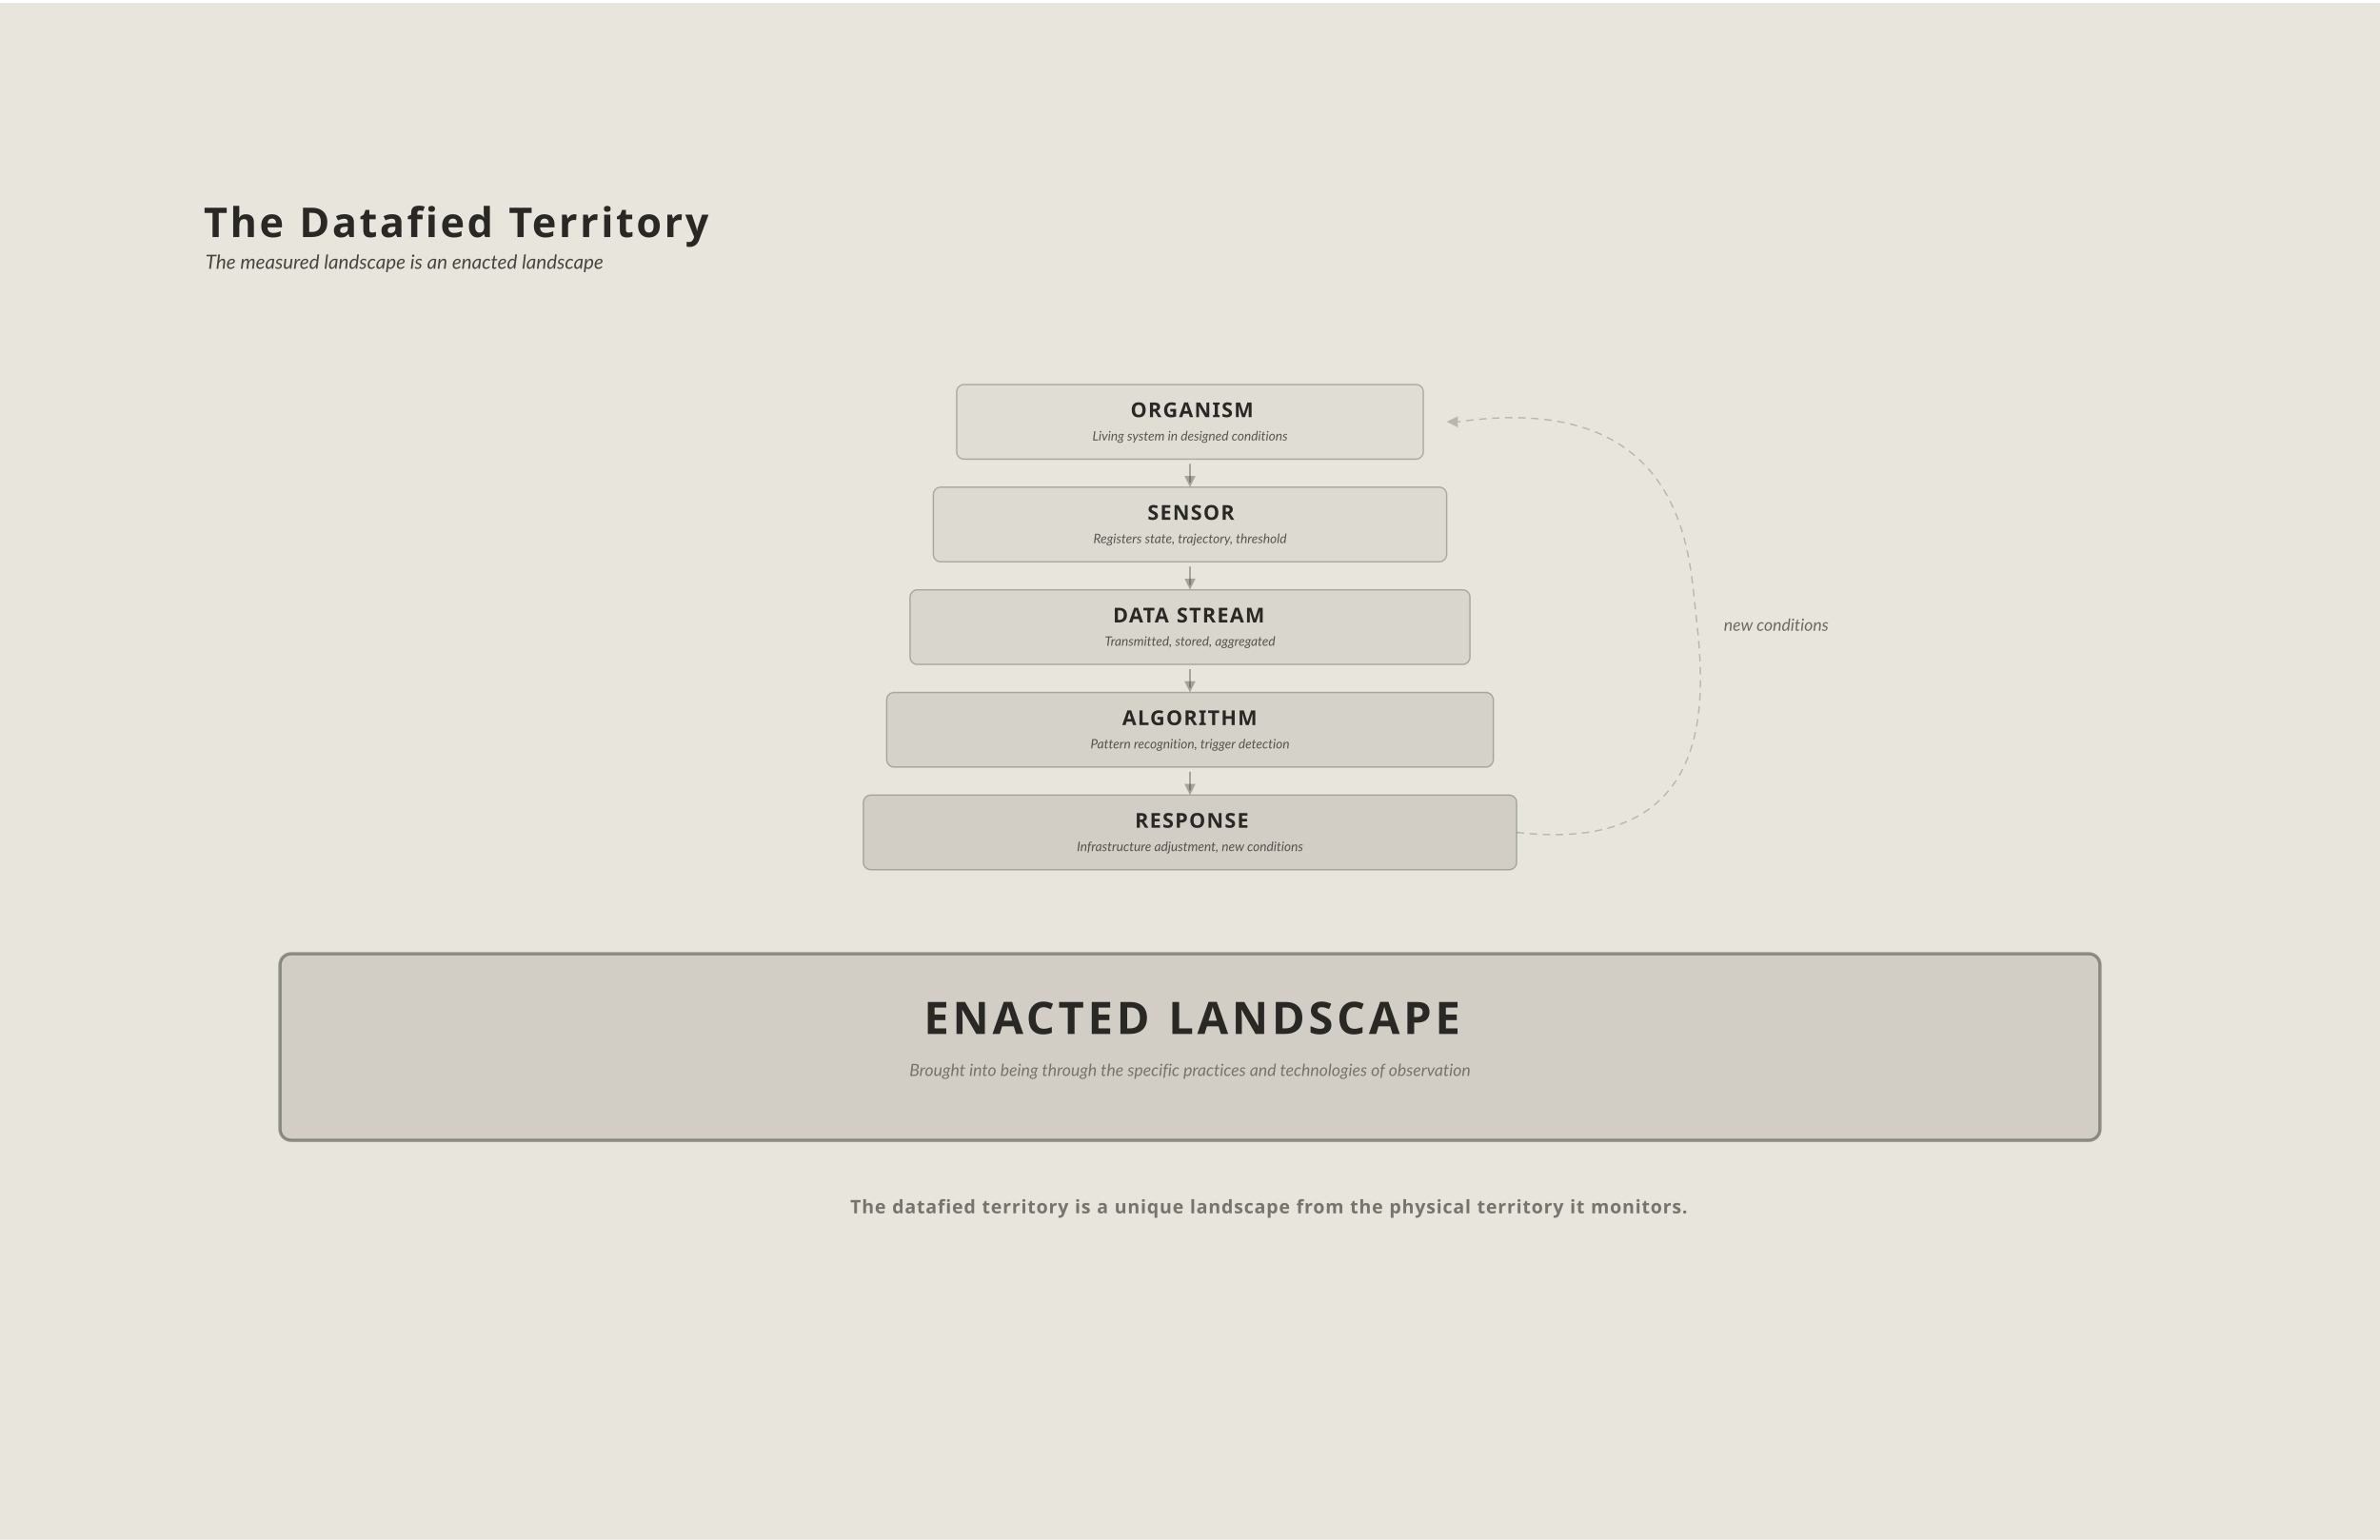
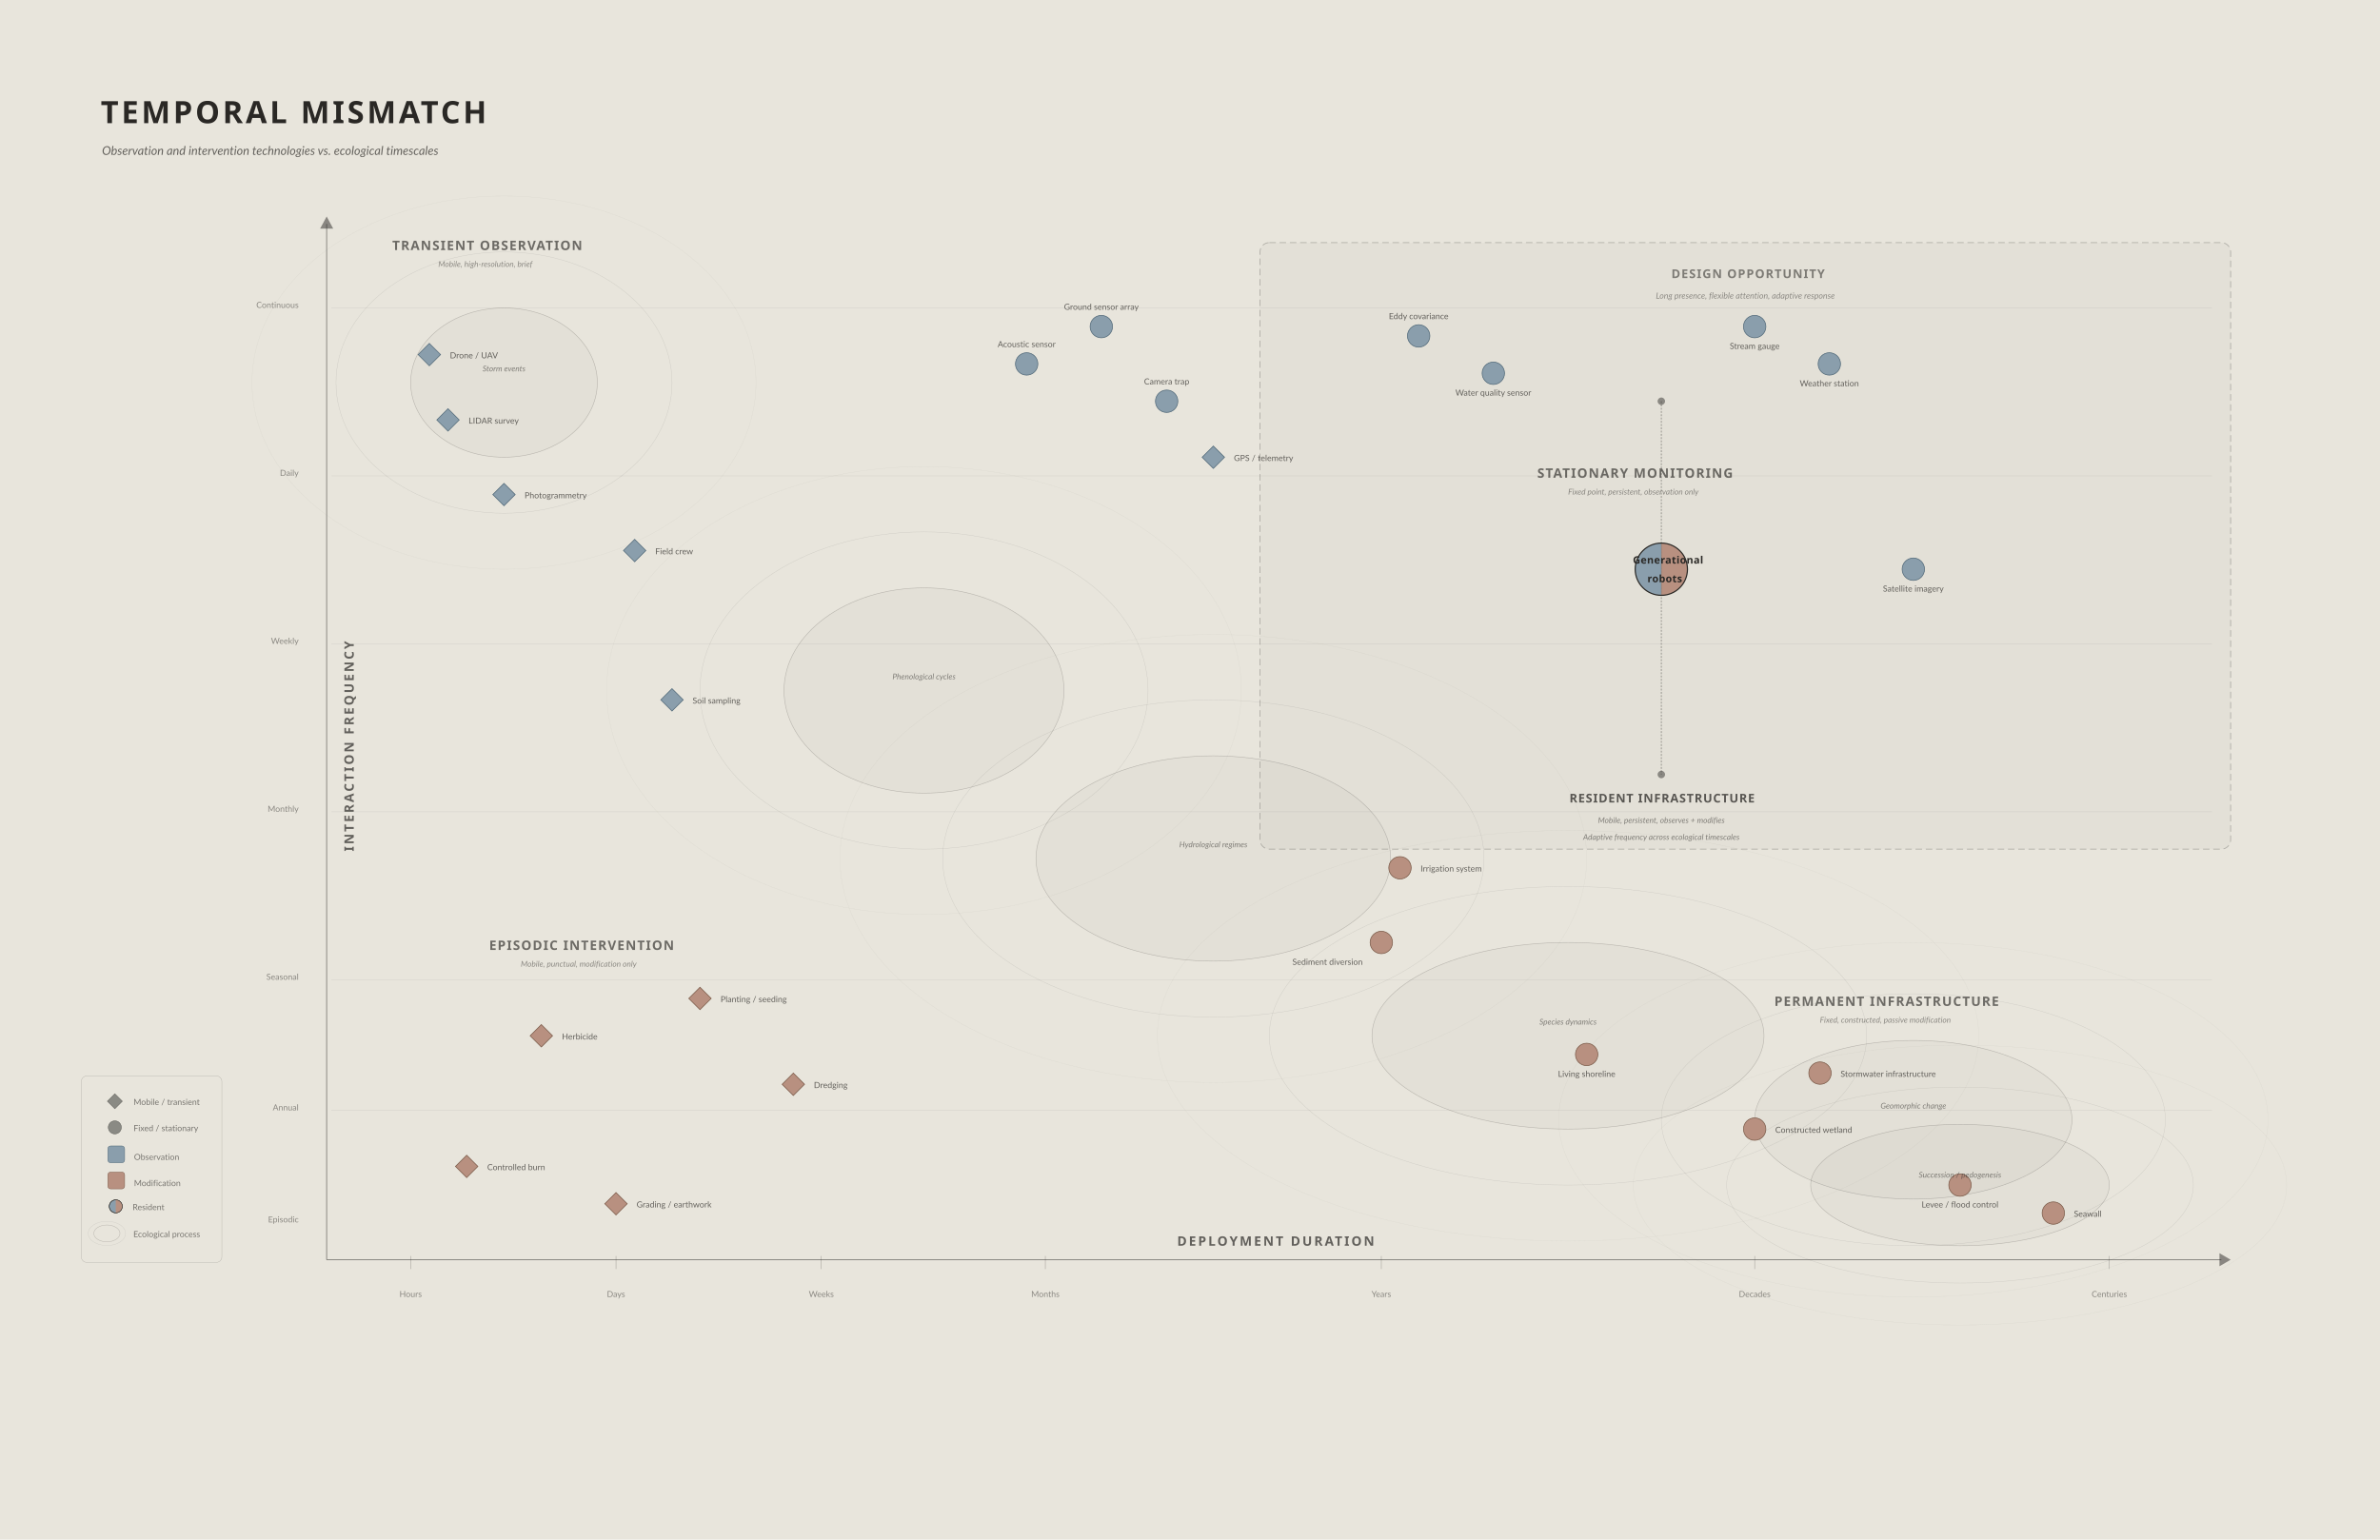
- <svg xmlns="http://www.w3.org/2000/svg" id="Layer_1" version="1.1" viewBox="0 0 2550 1650">
+ <svg xmlns="http://www.w3.org/2000/svg" id="Layer_1" version="1.1" viewBox="0 0 5100 3300">
  <defs>
    <style>
-       .st0 {
-         stroke-opacity: .35;
+       .st0, .st1, .st2, .st3, .st4, .st5, .st6, .st7, .st8, .st9, .st10, .st11 {
+         fill: none;
+       }
+ 
+       .st12 {
+         opacity: .6;
+       }
+ 
+       .st12, .st13, .st14 {
+         font-family: Lato-Regular, Lato;
+       }
+ 
+       .st12, .st13, .st14, .st15, .st4, .st7, .st16, .st17, .st18, .st19, .st20, .st21, .st9, .st22, .st23, .st24, .st25, .st26, .st10, .st27, .st28, .st11 {
+         isolation: isolate;
+       }
+ 
+       .st12, .st13, .st14, .st15, .st29, .st16, .st17, .st18, .st19, .st20, .st21, .st22, .st23, .st24, .st30, .st25, .st26, .st27, .st28 {
+         fill: #2a2825;
+       }
+ 
+       .st12, .st13, .st14, .st19 {
+         font-size: 18px;
+       }
+ 
+       .st13, .st16, .st24, .st25 {
+         opacity: .7;
+       }
+ 
+       .st14, .st4, .st18, .st28 {
+         opacity: .5;
+       }
+ 
+       .st1 {
+         stroke-width: .8px;
+       }
+ 
+       .st1, .st2 {
+         stroke-opacity: .14;
+       }
+ 
+       .st1, .st2, .st3, .st4, .st5, .st29, .st6, .st7, .st31, .st8, .st9, .st30, .st10, .st11 {
+         stroke: #2a2825;
+       }
+ 
+       .st2, .st10, .st11 {
+         stroke-width: .7px;
+       }
+ 
+       .st15 {
+         letter-spacing: .06em;
+         opacity: .75;
+       }
+ 
+       .st15, .st16, .st23 {
+         font-size: 26px;
+       }
+ 
+       .st15, .st20, .st21, .st22, .st23, .st24, .st25, .st26 {
+         font-family: CormorantGaramond-Bold, 'Cormorant Garamond';
+         font-weight: 700;
+       }
+ 
+       .st3 {
+         stroke-opacity: .08;
+         stroke-width: .6px;
+       }
+ 
+       .st4 {
        stroke-width: 2px;
      }

-       .st0, .st1, .st2, .st3, .st4, .st5, .st6, .st7 {
-         stroke: #2a2825;
-       }
- 
-       .st0, .st7 {
-         fill: none;
-       }
- 
-       .st8 {
-         font-size: 21px;
-         opacity: .85;
-       }
- 
-       .st8, .st1, .st2, .st9, .st3, .st10, .st4, .st5, .st11, .st12, .st6, .st13, .st14, .st15, .st16, .st17, .st18 {
-         fill: #2a2825;
-       }
- 
-       .st8, .st9, .st10, .st11, .st12, .st15, .st16, .st17, .st18 {
-         isolation: isolate;
-       }
- 
-       .st8, .st9, .st11, .st12 {
+       .st29 {
+         fill-opacity: .03;
+         stroke-width: 1.2px;
+       }
+ 
+       .st29, .st8 {
+         stroke-opacity: .24;
+       }
+ 
+       .st6 {
+         stroke-width: 2.5px;
+       }
+ 
+       .st32, .st31, .st33, .st34 {
+         fill: #8a9eac;
+       }
+ 
+       .st32, .st33 {
+         stroke: #506878;
+       }
+ 
+       .st35, .st36 {
+         stroke: #7a5a48;
+       }
+ 
+       .st35, .st36, .st37 {
+         fill: #b89080;
+       }
+ 
+       .st35, .st33 {
+         stroke-width: 1.5px;
+       }
+ 
+       .st7 {
+         opacity: .4;
+       }
+ 
+       .st38 {
+         fill: #e8e5dc;
+       }
+ 
+       .st39 {
+         clip-path: url(#clippath-1);
+       }
+ 
+       .st40 {
+         clip-path: url(#clippath-2);
+       }
+ 
+       .st16, .st17, .st18, .st19 {
        font-family: Lato-Italic, Lato;
        font-style: italic;
      }

-       .st1 {
-         fill-opacity: .1;
-       }
- 
-       .st1, .st3, .st4, .st5, .st6 {
-         stroke-opacity: .3;
-       }
- 
-       .st1, .st3, .st4, .st5, .st6, .st7 {
-         stroke-width: 1.5px;
-       }
- 
-       .st2 {
-         stroke-opacity: .45;
-         stroke-width: 3.5px;
-       }
- 
-       .st2, .st5 {
-         fill-opacity: .12;
+       .st17, .st18 {
+         font-size: 17px;
+       }
+ 
+       .st17, .st23 {
+         opacity: .55;
+       }
+ 
+       .st19, .st27 {
+         opacity: .48;
+       }
+ 
+       .st20 {
+         letter-spacing: .08em;
+       }
+ 
+       .st20, .st21 {
+         opacity: .65;
+       }
+ 
+       .st20, .st21, .st24, .st25 {
+         font-size: 28px;
+       }
+ 
+       .st41 {
+         fill: #8a8a84;
+         stroke: #5a5a55;
+       }
+ 
+       .st21 {
+         letter-spacing: .08em;
      }

      .st9 {
-         font-size: 14px;
-         opacity: .75;
-       }
- 
-       .st3 {
-         fill-opacity: .08;
-       }
- 
-       .st19 {
-         fill: #e8e5dc;
+         opacity: .45;
+         stroke-dasharray: 4 3;
+       }
+ 
+       .st9, .st30 {
+         stroke-width: 1.8px;
+       }
+ 
+       .st22 {
+         font-size: 66px;
+         letter-spacing: .09em;
+       }
+ 
+       .st23 {
+         letter-spacing: .08em;
+       }
+ 
+       .st24 {
+         letter-spacing: .15em;
+       }
+ 
+       .st30 {
+         fill-opacity: .03;
+         stroke-dasharray: 14 8;
+         stroke-opacity: .28;
+       }
+ 
+       .st25 {
+         letter-spacing: .15em;
+       }
+ 
+       .st26 {
+         font-size: 22px;
+         letter-spacing: .03em;
      }

      .st10 {
-         font-size: 44px;
-         letter-spacing: .06em;
-       }
- 
-       .st10, .st15, .st16, .st17, .st18 {
-         font-family: CormorantGaramond-Bold, 'Cormorant Garamond';
-         font-weight: 700;
-       }
- 
-       .st4 {
-         fill-opacity: .04;
+         opacity: .32;
+       }
+ 
+       .st42 {
+         clip-path: url(#clippath);
      }

      .st11 {
-         opacity: .65;
-       }
- 
-       .st11, .st12 {
-         font-size: 18px;
-       }
- 
-       .st12 {
-         opacity: .55;
-       }
- 
-       .st6 {
-         fill-opacity: .06;
-       }
- 
-       .st7 {
-         stroke-dasharray: 8 6;
-         stroke-opacity: .25;
-       }
- 
-       .st13 {
-         fill-opacity: .35;
-       }
- 
-       .st14 {
-         fill-opacity: .25;
-       }
- 
-       .st15 {
-         letter-spacing: .06em;
-       }
- 
-       .st15, .st16 {
-         font-size: 22px;
-       }
- 
-       .st16 {
-         letter-spacing: .06em;
-       }
- 
-       .st17 {
-         font-size: 48px;
-         letter-spacing: .08em;
-       }
- 
-       .st18 {
-         font-size: 20px;
-         letter-spacing: .04em;
-         opacity: .6;
+         opacity: .15;
      }
    </style>
+     <clipPath id="clippath">
+       <rect class="st0" x="3496" y="1156" width="64" height="128" />
+     </clipPath>
+     <clipPath id="clippath-1">
+       <rect class="st0" x="3560" y="1156" width="64" height="128" />
+     </clipPath>
+     <clipPath id="clippath-2">
+       <rect class="st0" x="248.07" y="2571.6" width="14" height="28" />
+     </clipPath>
  </defs>
  <g id="layer-background">
-     <rect class="st19" y="3.21" width="2550" height="1646.79" />
+     <rect class="st38" width="5100" height="3300" />
+   </g>
+   <g id="layer-grid">
+     <line class="st11" x1="710" y1="660" x2="4740" y2="660" />
+     <line class="st11" x1="710" y1="1020" x2="4740" y2="1020" />
+     <line class="st11" x1="710" y1="1380" x2="4740" y2="1380" />
+     <line class="st11" x1="710" y1="1740" x2="4740" y2="1740" />
+     <line class="st11" x1="710" y1="2100" x2="4740" y2="2100" />
+     <line class="st11" x1="710" y1="2380" x2="4740" y2="2380" />
+   </g>
+   <g id="layer-process-contours">
+     <ellipse class="st3" cx="1080" cy="820" rx="540" ry="400" />
+     <ellipse class="st1" cx="1080" cy="820" rx="360" ry="280" />
+     <ellipse class="st29" cx="1080" cy="820" rx="200" ry="160" />
+     <ellipse class="st3" cx="1980" cy="1480" rx="680" ry="480" />
+     <ellipse class="st1" cx="1980" cy="1480" rx="480" ry="340" />
+     <ellipse class="st29" cx="1980" cy="1480" rx="300" ry="220" />
+     <ellipse class="st3" cx="2600" cy="1840" rx="800" ry="480" />
+     <ellipse class="st1" cx="2600" cy="1840" rx="580" ry="340" />
+     <ellipse class="st29" cx="2600" cy="1840" rx="380" ry="220" />
+     <ellipse class="st3" cx="3360" cy="2220" rx="880" ry="440" />
+     <ellipse class="st1" cx="3360" cy="2220" rx="640" ry="320" />
+     <ellipse class="st29" cx="3360" cy="2220" rx="420" ry="200" />
+     <ellipse class="st3" cx="4100" cy="2400" rx="760" ry="380" />
+     <ellipse class="st1" cx="4100" cy="2400" rx="540" ry="270" />
+     <ellipse class="st29" cx="4100" cy="2400" rx="340" ry="170" />
+     <ellipse class="st3" cx="4200" cy="2540" rx="700" ry="300" />
+     <ellipse class="st1" cx="4200" cy="2540" rx="500" ry="210" />
+     <ellipse class="st29" cx="4200" cy="2540" rx="320" ry="130" />
+   </g>
+   <g id="layer-design-opportunity">
+     <rect class="st30" x="2700" y="520" width="2080" height="1300" rx="20" ry="20" />
+   </g>
+   <g id="layer-axes">
+     <line class="st4" x1="700" y1="2700" x2="4760" y2="2700" />
+     <polygon class="st28" points="4780 2700 4756 2686 4756 2714 4780 2700" />
+     <line class="st7" x1="880" y1="2692" x2="880" y2="2720" />
+     <line class="st7" x1="1320" y1="2692" x2="1320" y2="2720" />
+     <line class="st7" x1="1760" y1="2692" x2="1760" y2="2720" />
+     <line class="st7" x1="2240" y1="2692" x2="2240" y2="2720" />
+     <line class="st7" x1="2960" y1="2692" x2="2960" y2="2720" />
+     <line class="st7" x1="3760" y1="2692" x2="3760" y2="2720" />
+     <line class="st7" x1="4520" y1="2692" x2="4520" y2="2720" />
+     <line class="st4" x1="700" y1="2700" x2="700" y2="480" />
+     <polygon class="st28" points="700 464 686 490 714 490 700 464" />
+   </g>
+   <g id="layer-observation-symbols">
+     <polygon class="st33" points="920 736 944 760 920 784 896 760 920 736" />
+     <polygon class="st33" points="960 876 984 900 960 924 936 900 960 876" />
+     <polygon class="st33" points="1080 1036 1104 1060 1080 1084 1056 1060 1080 1036" />
+     <polygon class="st33" points="1360 1156 1384 1180 1360 1204 1336 1180 1360 1156" />
+     <polygon class="st33" points="1440 1476 1464 1500 1440 1524 1416 1500 1440 1476" />
+     <polygon class="st33" points="2600 956 2624 980 2600 1004 2576 980 2600 956" />
+     <circle class="st33" cx="2200" cy="780" r="24" />
+     <circle class="st33" cx="2500" cy="860" r="24" />
+     <circle class="st33" cx="2360" cy="700" r="24" />
+     <circle class="st33" cx="3040" cy="720" r="24" />
+     <circle class="st33" cx="3760" cy="700" r="24" />
+     <circle class="st33" cx="3920" cy="780" r="24" />
+     <circle class="st33" cx="3200" cy="800" r="24" />
+     <circle class="st33" cx="4100" cy="1220" r="24" />
+   </g>
+   <g id="layer-intervention-symbols">
+     <polygon class="st35" points="1000 2476 1024 2500 1000 2524 976 2500 1000 2476" />
+     <polygon class="st35" points="1320 2556 1344 2580 1320 2604 1296 2580 1320 2556" />
+     <polygon class="st35" points="1500 2116 1524 2140 1500 2164 1476 2140 1500 2116" />
+     <polygon class="st35" points="1160 2196 1184 2220 1160 2244 1136 2220 1160 2196" />
+     <polygon class="st35" points="1700 2300 1724 2324 1700 2348 1676 2324 1700 2300" />
+     <circle class="st35" cx="2960" cy="2020" r="24" />
+     <circle class="st35" cx="3000" cy="1860" r="24" />
+     <circle class="st35" cx="3760" cy="2420" r="24" />
+     <circle class="st35" cx="3900" cy="2300" r="24" />
+     <circle class="st35" cx="3400" cy="2260" r="24" />
+     <circle class="st35" cx="4200" cy="2540" r="24" />
+     <circle class="st35" cx="4400" cy="2600" r="24" />
+   </g>
+   <g id="layer-robot-symbol">
+     <line class="st9" x1="3560" y1="860" x2="3560" y2="1660" />
+     <circle class="st27" cx="3560" cy="860" r="8" />
+     <circle class="st27" cx="3560" cy="1660" r="8" />
+     <g class="st42">
+       <circle class="st34" cx="3560" cy="1220" r="56" />
+     </g>
+     <g class="st39">
+       <circle class="st37" cx="3560" cy="1220" r="56" />
+     </g>
+     <circle class="st6" cx="3560" cy="1220" r="56" />
+     <line class="st7" x1="3560" y1="1164" x2="3560" y2="1276" />
+   </g>
+   <g id="layer-technology-labels">
+     <text class="st13" transform="translate(964 768)">
+       <tspan x="0" y="0">Drone / UAV</tspan>
+     </text>
+     <text class="st13" transform="translate(1004 908)">
+       <tspan x="0" y="0">LIDAR survey</tspan>
+     </text>
+     <text class="st13" transform="translate(1124 1068)">
+       <tspan x="0" y="0">Photogrammetry</tspan>
+     </text>
+     <text class="st13" transform="translate(1404 1188)">
+       <tspan x="0" y="0">Field crew</tspan>
+     </text>
+     <text class="st13" transform="translate(1484 1508)">
+       <tspan x="0" y="0">Soil sampling</tspan>
+     </text>
+     <text class="st13" transform="translate(2644 988)">
+       <tspan x="0" y="0">GPS / telemetry</tspan>
+     </text>
+     <text class="st13" transform="translate(2137.86 744)">
+       <tspan x="0" y="0">Acoustic sensor</tspan>
+     </text>
+     <text class="st13" transform="translate(2451.432 824)">
+       <tspan x="0" y="0">Camera trap</tspan>
+     </text>
+     <text class="st13" transform="translate(2279.9 664)">
+       <tspan x="0" y="0">Ground sensor array</tspan>
+     </text>
+     <text class="st13" transform="translate(2976.078 684)">
+       <tspan x="0" y="0">Eddy covariance</tspan>
+     </text>
+     <text class="st13" transform="translate(3706.54 748)">
+       <tspan x="0" y="0">Stream gauge</tspan>
+     </text>
+     <text class="st13" transform="translate(3856.582 828)">
+       <tspan x="0" y="0">Weather station</tspan>
+     </text>
+     <text class="st13" transform="translate(3118.695 848)">
+       <tspan x="0" y="0">Water quality sensor</tspan>
+     </text>
+     <text class="st13" transform="translate(4034.787 1268)">
+       <tspan x="0" y="0">Satellite imagery</tspan>
+     </text>
+     <text class="st13" transform="translate(1044 2508)">
+       <tspan x="0" y="0">Controlled burn</tspan>
+     </text>
+     <text class="st13" transform="translate(1364 2588)">
+       <tspan x="0" y="0">Grading / earthwork</tspan>
+     </text>
+     <text class="st13" transform="translate(1544 2148)">
+       <tspan x="0" y="0">Planting / seeding</tspan>
+     </text>
+     <text class="st13" transform="translate(1204 2228)">
+       <tspan x="0" y="0">Herbicide</tspan>
+     </text>
+     <text class="st13" transform="translate(1744 2332)">
+       <tspan x="0" y="0">Dredging</tspan>
+     </text>
+     <text class="st13" transform="translate(2769.287 2068)">
+       <tspan x="0" y="0">Sediment diversion</tspan>
+     </text>
+     <text class="st13" transform="translate(3044 1868)">
+       <tspan x="0" y="0">Irrigation system</tspan>
+     </text>
+     <text class="st13" transform="translate(3804 2428)">
+       <tspan x="0" y="0">Constructed wetland</tspan>
+     </text>
+     <text class="st13" transform="translate(3944 2308)">
+       <tspan x="0" y="0">Stormwater infrastructure</tspan>
+     </text>
+     <text class="st13" transform="translate(3338.486 2308)">
+       <tspan x="0" y="0">Living shoreline</tspan>
+     </text>
+     <text class="st13" transform="translate(4117.705 2588)">
+       <tspan x="0" y="0">Levee / flood control</tspan>
+     </text>
+     <text class="st13" transform="translate(4444 2608)">
+       <tspan x="0" y="0">Seawall</tspan>
+     </text>
+   </g>
+   <g id="layer-process-labels">
+     <text class="st17" transform="translate(1034.049 796)">
+       <tspan x="0" y="0">Storm events</tspan>
+     </text>
+     <text class="st17" transform="translate(1912.345 1456)">
+       <tspan x="0" y="0">Phenological cycles</tspan>
+     </text>
+     <text class="st17" transform="translate(2526.986 1816)">
+       <tspan x="0" y="0">Hydrological regimes</tspan>
+     </text>
+     <text class="st17" transform="translate(3298.627 2196)">
+       <tspan x="0" y="0">Species dynamics</tspan>
+     </text>
+     <text class="st17" transform="translate(4029.71 2376)">
+       <tspan x="0" y="0">Geomorphic change</tspan>
+     </text>
+     <text class="st17" transform="translate(4111.58 2524)">
+       <tspan x="0" y="0">Succession / pedogenesis</tspan>
+     </text>
+   </g>
+   <g id="layer-cluster-labels">
+     <text class="st21" transform="translate(840.61 536)">
+       <tspan x="0" y="0">TRANSIENT OBSERVATION</tspan>
+     </text>
+     <text class="st18" transform="translate(939.07 572)">
+       <tspan x="0" y="0">Mobile, high-resolution, brief</tspan>
+     </text>
+     <text class="st20" transform="translate(3294.118 1024)">
+       <tspan x="0" y="0">STATIONARY MONITORING</tspan>
+     </text>
+     <text class="st18" transform="translate(3360.186 1060)">
+       <tspan x="0" y="0">Fixed point, persistent, observation only</tspan>
+     </text>
+     <text class="st20" transform="translate(1048.16 2036)">
+       <tspan x="0" y="0">EPISODIC INTERVENTION</tspan>
+     </text>
+     <text class="st18" transform="translate(1115.877 2072)">
+       <tspan x="0" y="0">Mobile, punctual, modification only</tspan>
+     </text>
+     <text class="st21" transform="translate(3802.129 2156)">
+       <tspan x="0" y="0">PERMANENT INFRASTRUCTURE</tspan>
+     </text>
+     <text class="st18" transform="translate(3899.722 2192)">
+       <tspan x="0" y="0">Fixed, constructed, passive modification</tspan>
+     </text>
+     <text class="st15" transform="translate(3363.026 1720)">
+       <tspan x="0" y="0">RESIDENT INFRASTRUCTURE</tspan>
+     </text>
+     <text class="st17" transform="translate(3424.189 1764)">
+       <tspan x="0" y="0">Mobile, persistent, observes + modifies</tspan>
+     </text>
+     <text class="st17" transform="translate(3392.374 1800)">
+       <tspan x="0" y="0">Adaptive frequency across ecological timescales</tspan>
+     </text>
+   </g>
+   <g id="layer-robot-label">
+     <text class="st26" transform="translate(3499.017 1208)">
+       <tspan x="0" y="0">Generational</tspan>
+     </text>
+     <text class="st26" transform="translate(3530.146 1248)">
+       <tspan x="0" y="0">robots</tspan>
+     </text>
+   </g>
+   <g id="layer-zone-labels">
+     <text class="st23" transform="translate(3581.493 596)">
+       <tspan x="0" y="0">DESIGN OPPORTUNITY</tspan>
+     </text>
+     <text class="st19" transform="translate(3548.2 640)">
+       <tspan x="0" y="0">Long presence, flexible attention, adaptive response</tspan>
+     </text>
+   </g>
+   <g id="layer-axis-labels">
+     <text class="st24" transform="translate(2522.438 2670)">
+       <tspan x="0" y="0">DEPLOYMENT DURATION</tspan>
+     </text>
+     <text class="st14" transform="translate(855.9747 2780)">
+       <tspan x="0" y="0">Hours</tspan>
+     </text>
+     <text class="st14" transform="translate(1300.452 2780)">
+       <tspan x="0" y="0">Days</tspan>
+     </text>
+     <text class="st14" transform="translate(1733.216 2780)">
+       <tspan x="0" y="0">Weeks</tspan>
+     </text>
+     <text class="st14" transform="translate(2209.575 2780)">
+       <tspan x="0" y="0">Months</tspan>
+     </text>
+     <text class="st14" transform="translate(2938.972 2780)">
+       <tspan x="0" y="0">Years</tspan>
+     </text>
+     <text class="st14" transform="translate(3726.007 2780)">
+       <tspan x="0" y="0">Decades</tspan>
+     </text>
+     <text class="st14" transform="translate(4482.038 2780)">
+       <tspan x="0" y="0">Centuries</tspan>
+     </text>
+     <text class="st25" transform="translate(758 1824.74) rotate(-90)">
+       <tspan x="0" y="0">INTERACTION FREQUENCY</tspan>
+     </text>
+     <text class="st14" transform="translate(549.15 660)">
+       <tspan x="0" y="0">Continuous</tspan>
+     </text>
+     <text class="st14" transform="translate(599.7524 1020)">
+       <tspan x="0" y="0">Daily</tspan>
+     </text>
+     <text class="st14" transform="translate(580.6993 1380)">
+       <tspan x="0" y="0">Weekly</tspan>
+     </text>
+     <text class="st14" transform="translate(573.4185 1740)">
+       <tspan x="0" y="0">Monthly</tspan>
+     </text>
+     <text class="st14" transform="translate(570.6466 2100)">
+       <tspan x="0" y="0">Seasonal</tspan>
+     </text>
+     <text class="st14" transform="translate(584.4976 2380)">
+       <tspan x="0" y="0">Annual</tspan>
+     </text>
+     <text class="st14" transform="translate(574.4448 2620)">
+       <tspan x="0" y="0">Episodic</tspan>
+     </text>
  </g>
  <g id="layer-header">
-     <text class="st10" transform="translate(218.3 254.06)">
-       <tspan x="0" y="0">The Datafied Territory</tspan>
-     </text>
-     <text class="st8" transform="translate(220.06 288.06)">
-       <tspan x="0" y="0">The measured landscape is an enacted landscape</tspan>
-     </text>
-   </g>
-   <g id="layer-cascade">
-     <rect class="st4" x="1025" y="412.06" width="500" height="80" rx="8" ry="8" />
-     <text class="st15" transform="translate(1211.278 447.063)">
-       <tspan x="0" y="0">ORGANISM</tspan>
-     </text>
-     <text class="st9" transform="translate(1170.421 472.063)">
-       <tspan x="0" y="0">Living system in designed conditions</tspan>
-     </text>
-     <line class="st0" x1="1275" y1="497.06" x2="1275" y2="517.06" />
-     <polygon class="st13" points="1275 522.06 1269 510.06 1281 510.06 1275 522.06" />
-     <rect class="st6" x="1000" y="522.06" width="550" height="80" rx="8" ry="8" />
-     <text class="st16" transform="translate(1229.449 557.063)">
-       <tspan x="0" y="0">SENSOR</tspan>
-     </text>
-     <text class="st9" transform="translate(1171.447 582.063)">
-       <tspan x="0" y="0">Registers state, trajectory, threshold</tspan>
-     </text>
-     <line class="st0" x1="1275" y1="607.06" x2="1275" y2="627.06" />
-     <polygon class="st13" points="1275 632.06 1269 620.06 1281 620.06 1275 632.06" />
-     <rect class="st3" x="975" y="632.06" width="600" height="80" rx="8" ry="8" />
-     <text class="st16" transform="translate(1192.468 667.063)">
-       <tspan x="0" y="0">DATA STREAM</tspan>
-     </text>
-     <text class="st9" transform="translate(1183.613 692.063)">
-       <tspan x="0" y="0">Transmitted, stored, aggregated</tspan>
-     </text>
-     <line class="st0" x1="1275" y1="717.06" x2="1275" y2="737.06" />
-     <polygon class="st13" points="1275 742.06 1269 730.06 1281 730.06 1275 742.06" />
-     <rect class="st1" x="950" y="742.06" width="650" height="80" rx="8" ry="8" />
-     <text class="st16" transform="translate(1202.379 777.063)">
-       <tspan x="0" y="0">ALGORITHM</tspan>
-     </text>
-     <text class="st9" transform="translate(1168.342 802.063)">
-       <tspan x="0" y="0">Pattern recognition, trigger detection</tspan>
-     </text>
-     <line class="st0" x1="1275" y1="827.06" x2="1275" y2="847.06" />
-     <polygon class="st13" points="1275 852.06 1269 840.06 1281 840.06 1275 852.06" />
-     <rect class="st5" x="925" y="852.06" width="700" height="80" rx="8" ry="8" />
-     <text class="st16" transform="translate(1215.975 887.063)">
-       <tspan x="0" y="0">RESPONSE</tspan>
-     </text>
-     <text class="st9" transform="translate(1153.772 912.063)">
-       <tspan x="0" y="0">Infrastructure adjustment, new conditions</tspan>
-     </text>
-     <path class="st7" d="M1625,892.06c233.33,26.67,198.22-173.74,190.5-248.24-6.51-62.81-20.16-225.09-253.5-191.76" />
-     <polygon class="st14" points="1550 452.06 1562 446.06 1562 458.06 1550 452.06" />
-     <text class="st11" transform="translate(1846.964 676)">
-       <tspan x="0" y="0">new conditions</tspan>
-     </text>
-   </g>
-   <g id="layer-hero-slab">
-     <rect class="st2" x="300" y="1022.06" width="1950" height="200" rx="12" ry="12" />
-     <text class="st17" transform="translate(989.7876 1108.063)">
-       <tspan x="0" y="0">ENACTED LANDSCAPE</tspan>
-     </text>
-     <text class="st12" transform="translate(974.3719 1153.063)">
-       <tspan x="0" y="0">Brought into being through the specific practices and technologies of observation</tspan>
-     </text>
-   </g>
-   <g id="layer-closing">
-     <text class="st18" transform="translate(910.9556 1300.272)">
-       <tspan x="0" y="0">The datafied territory is a unique landscape from the physical territory it monitors.</tspan>
+     <text class="st22" transform="translate(215.89 264)">
+       <tspan x="0" y="0">TEMPORAL MISMATCH</tspan>
+     </text>
+     <text class="st16" transform="translate(218.53 332)">
+       <tspan x="0" y="0">Observation and intervention technologies vs. ecological timescales</tspan>
+     </text>
+   </g>
+   <g id="layer-legend">
+     <rect class="st10" x="174.28" y="2306.05" width="301.14" height="399.7" rx="12" ry="12" />
+     <polygon class="st41" points="246.07 2344.33 262.07 2360.33 246.07 2376.33 230.07 2360.33 246.07 2344.33" />
+     <text class="st12" transform="translate(286.0658 2368.328)">
+       <tspan x="0" y="0">Mobile / transient</tspan>
+     </text>
+     <circle class="st41" cx="246.07" cy="2416.33" r="14" />
+     <text class="st12" transform="translate(286.0658 2424.328)">
+       <tspan x="0" y="0">Fixed / stationary</tspan>
+     </text>
+     <rect class="st32" x="231.07" y="2456.14" width="36" height="36" rx="6" ry="6" />
+     <text class="st12" transform="translate(287.0658 2486.144)">
+       <tspan x="0" y="0">Observation</tspan>
+     </text>
+     <rect class="st36" x="231.07" y="2512.14" width="36" height="36" rx="6" ry="6" />
+     <text class="st12" transform="translate(287.0658 2542.144)">
+       <tspan x="0" y="0">Modification</tspan>
+     </text>
+     <circle class="st31" cx="248.07" cy="2585.6" r="14" />
+     <g class="st40">
+       <circle class="st37" cx="248.07" cy="2585.6" r="14" />
+     </g>
+     <circle class="st5" cx="248.07" cy="2585.6" r="14" />
+     <text class="st12" transform="translate(284.0658 2593.603)">
+       <tspan x="0" y="0">Resident</tspan>
+     </text>
+     <ellipse class="st8" cx="229.07" cy="2643.6" rx="28" ry="18" />
+     <ellipse class="st2" cx="229.07" cy="2643.6" rx="40" ry="26" />
+     <text class="st12" transform="translate(285.713 2651.603)">
+       <tspan x="0" y="0">Ecological process</tspan>
    </text>
  </g>
</svg>
